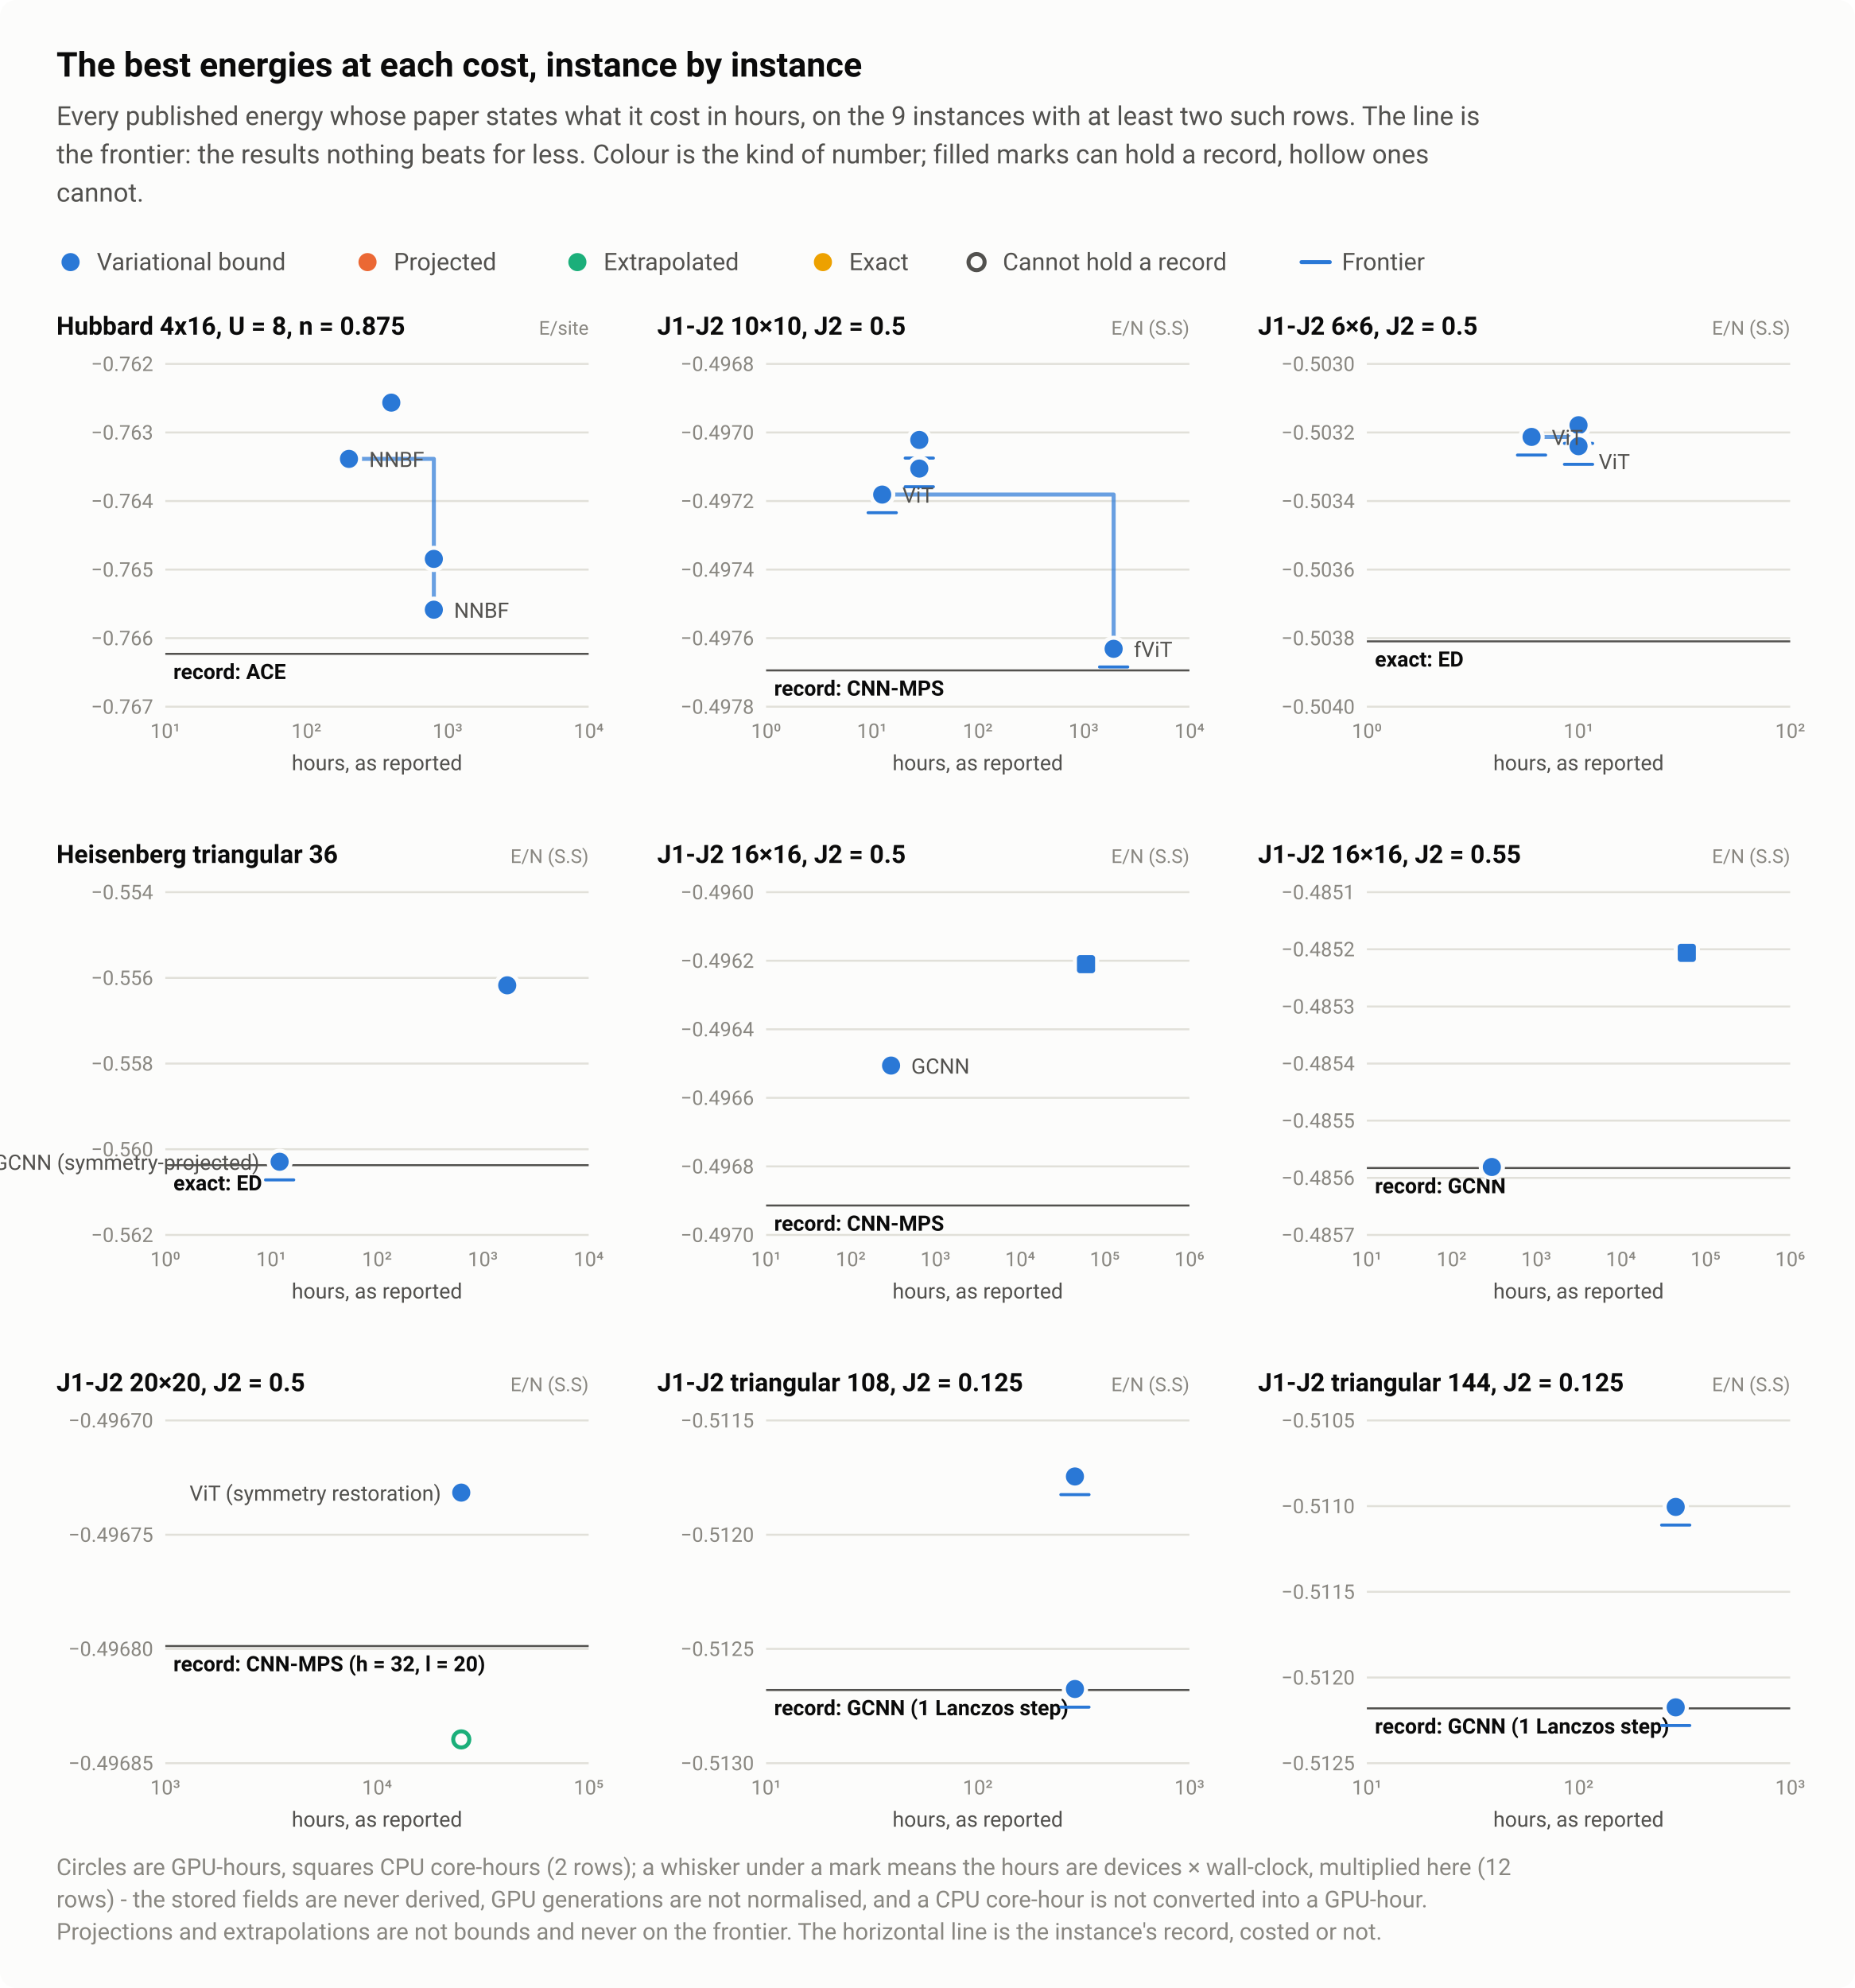
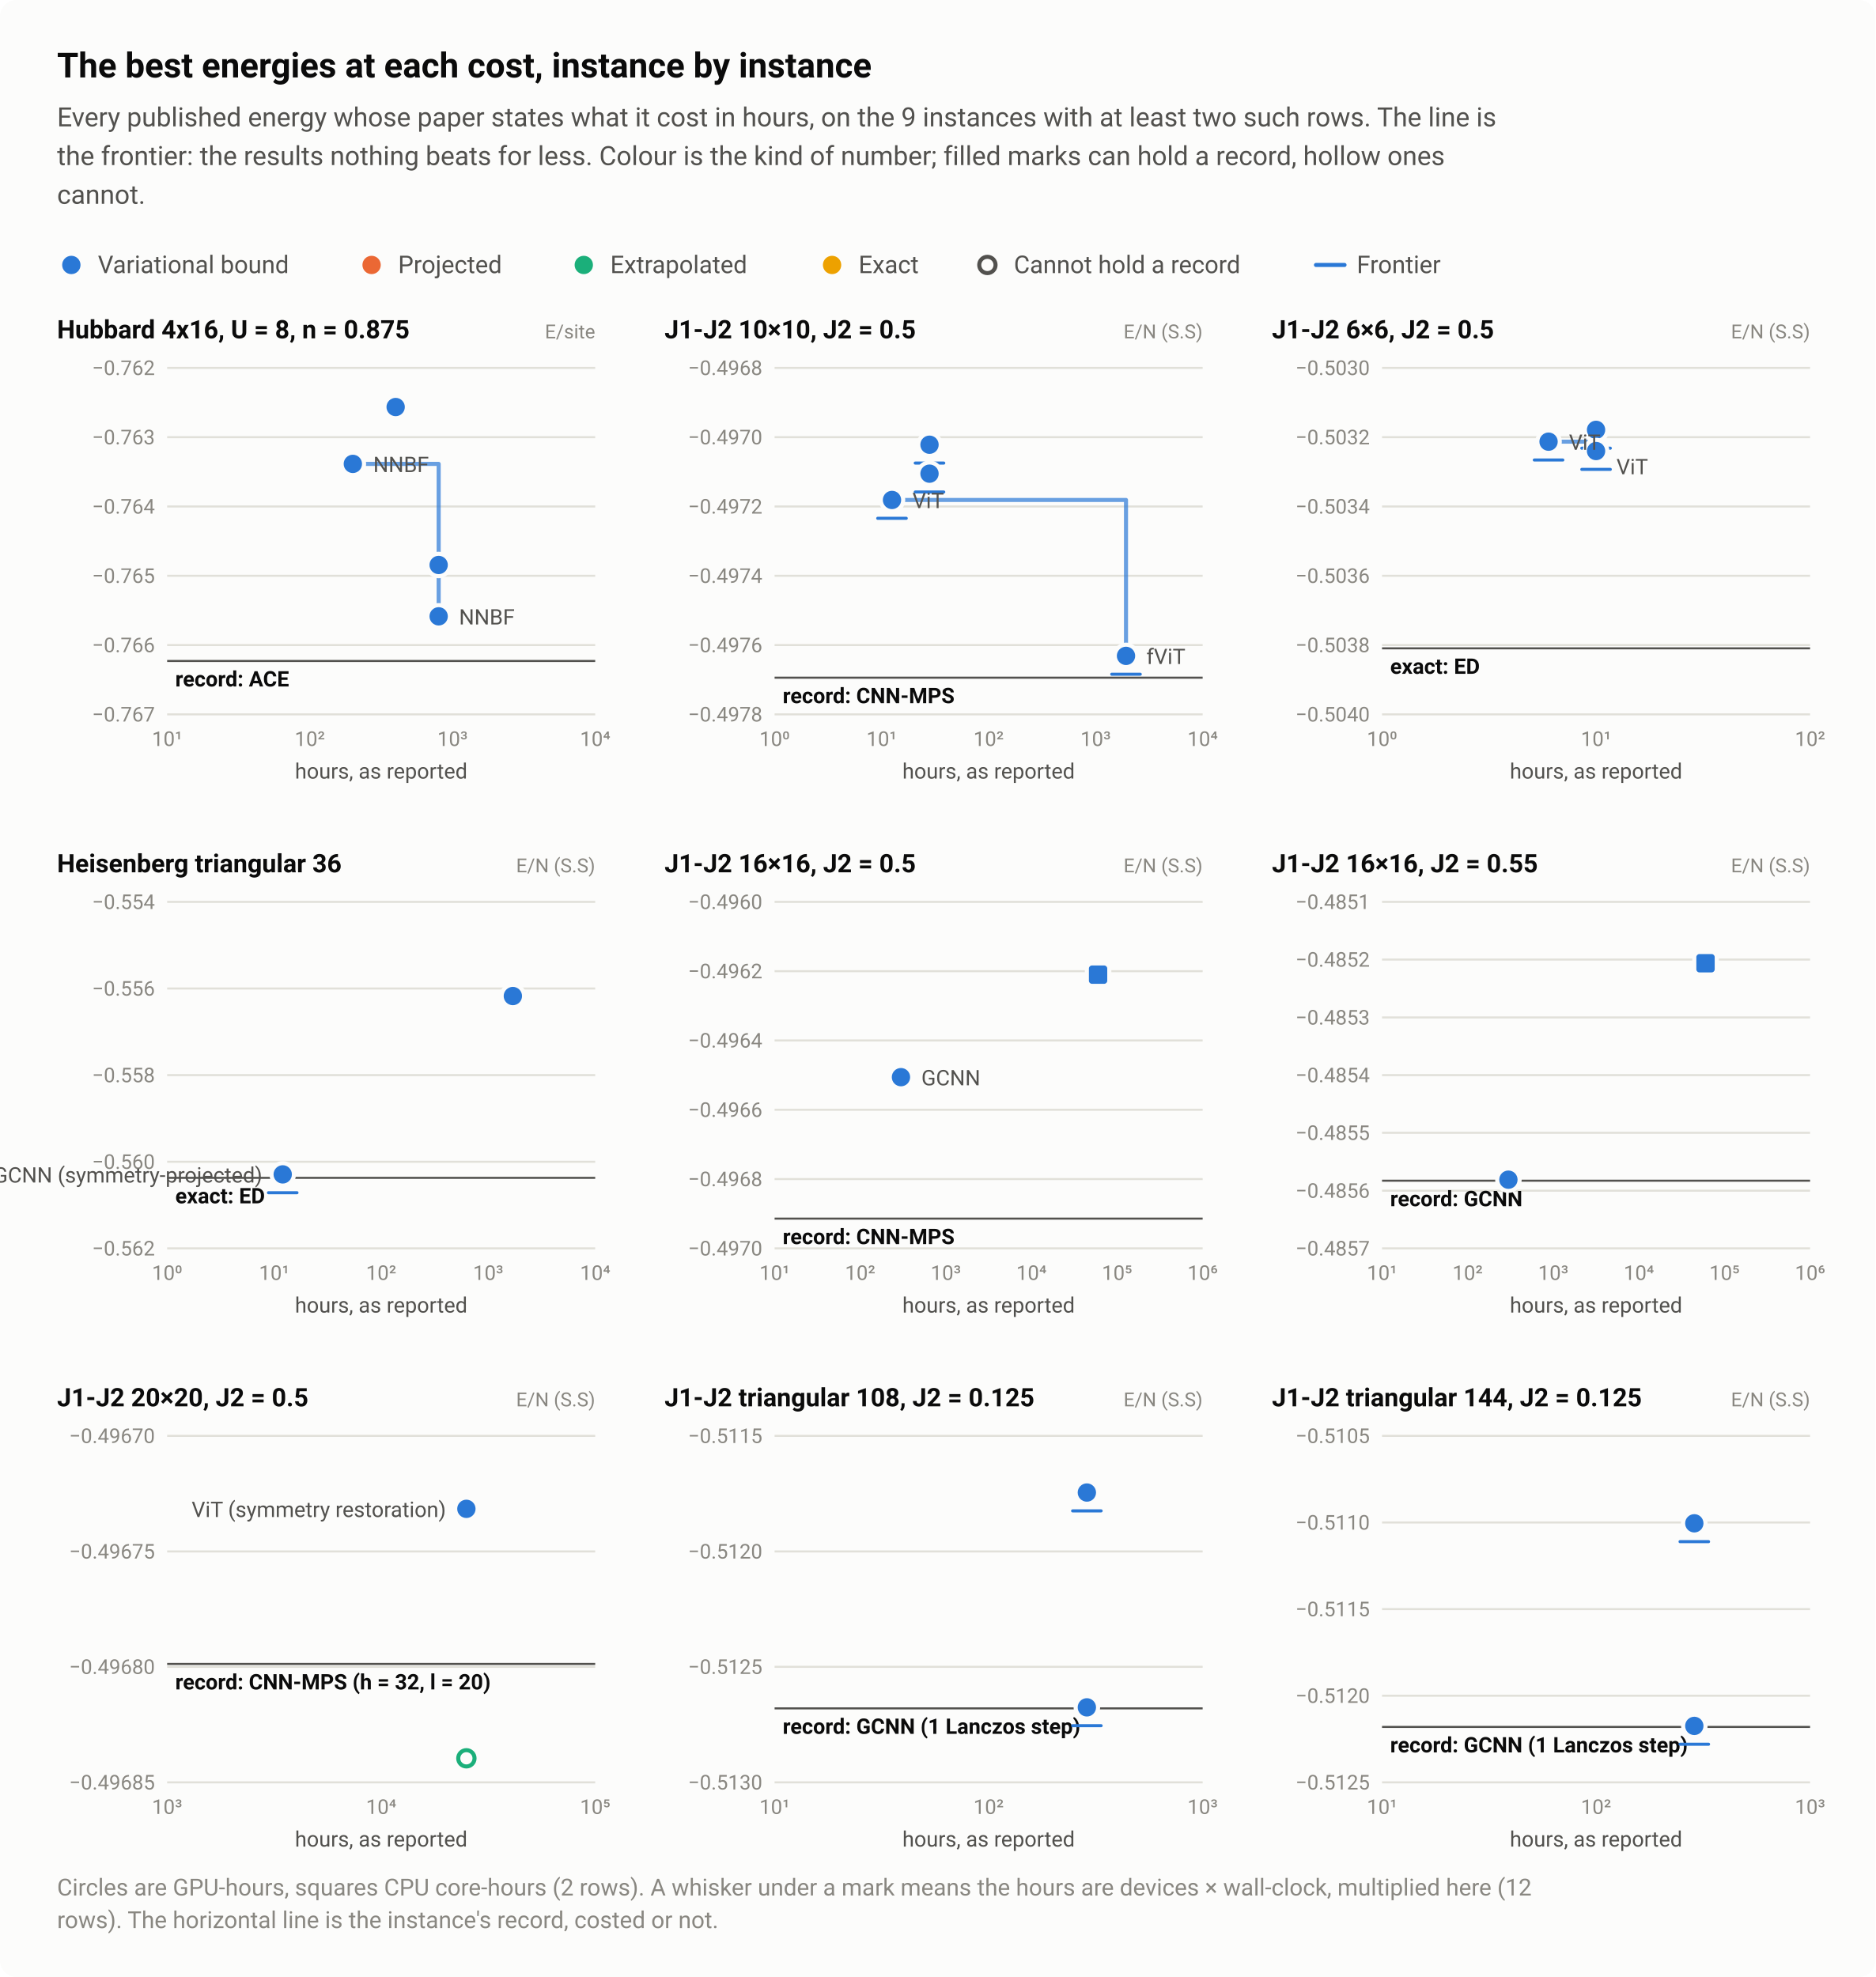
- <svg xmlns="http://www.w3.org/2000/svg" width="920" height="986" viewBox="0 0 920 986" role="img" aria-labelledby="title desc">
+ <svg xmlns="http://www.w3.org/2000/svg" width="920" height="970" viewBox="0 0 920 970" role="img" aria-labelledby="title desc">
  <style>text{font-family:system-ui,-apple-system,"Segoe UI",Roboto,"Helvetica Neue",Arial,sans-serif}</style>
-   <rect width="920" height="986" rx="8" fill="#fcfcfb" />
+   <rect width="920" height="970" rx="8" fill="#fcfcfb" />
  <text x="28" y="38" font-size="17" fill="#0b0b0b" font-weight="600">The best energies at each cost, instance by instance</text>
  <text x="28" y="62" font-size="13" fill="#52514e">Every published energy whose paper states what it cost in hours, on the 9 instances with at least two such rows. The line is</text>
  <text x="28" y="81" font-size="13" fill="#52514e">the frontier: the results nothing beats for less. Colour is the kind of number; filled marks can hold a record, hollow ones</text>
  <text x="28" y="100" font-size="13" fill="#52514e">cannot.</text>
  <circle cx="35" cy="130" r="6.5" fill="#fcfcfb" />
  <circle cx="35" cy="130" r="4.5" fill="#2a78d6" />
  <text x="48" y="134" font-size="12" fill="#52514e">Variational bound</text>
  <circle cx="182.3" cy="130" r="6.5" fill="#fcfcfb" />
  <circle cx="182.3" cy="130" r="4.5" fill="#eb6834" />
  <text x="195.3" y="134" font-size="12" fill="#52514e">Projected</text>
  <circle cx="286.4" cy="130" r="6.5" fill="#fcfcfb" />
  <circle cx="286.4" cy="130" r="4.5" fill="#1baf7a" />
  <text x="299.4" y="134" font-size="12" fill="#52514e">Extrapolated</text>
  <circle cx="408.2" cy="130" r="6.5" fill="#fcfcfb" />
  <circle cx="408.2" cy="130" r="4.5" fill="#eda100" />
  <text x="421.2" y="134" font-size="12" fill="#52514e">Exact</text>
  <circle cx="484.4" cy="130" r="6.5" fill="#fcfcfb" />
  <circle cx="484.4" cy="130" r="4" fill="#fcfcfb" stroke="#52514e" stroke-width="2" />
  <text x="497.4" y="134" font-size="12" fill="#52514e">Cannot hold a record</text>
  <path d="M645.6 130H659.6" stroke="#2a78d6" stroke-width="2" stroke-linecap="round" />
  <text x="665.6" y="134" font-size="12" fill="#52514e">Frontier</text>
  <text x="28" y="166" font-size="12.5" fill="#0b0b0b" font-weight="600">Hubbard 4x16, U = 8, n = 0.875</text>
  <text x="292" y="166" font-size="9.5" fill="#898781" text-anchor="end">E/site</text>
  <path d="M82 350.5H292" stroke="#e1e0d9" stroke-width="1" />
  <text x="76" y="354" font-size="10" fill="#898781" text-anchor="end" style="font-variant-numeric:tabular-nums">−0.767</text>
  <path d="M82 316.5H292" stroke="#e1e0d9" stroke-width="1" />
  <text x="76" y="320" font-size="10" fill="#898781" text-anchor="end" style="font-variant-numeric:tabular-nums">−0.766</text>
  <path d="M82 282.5H292" stroke="#e1e0d9" stroke-width="1" />
  <text x="76" y="286" font-size="10" fill="#898781" text-anchor="end" style="font-variant-numeric:tabular-nums">−0.765</text>
  <path d="M82 248.5H292" stroke="#e1e0d9" stroke-width="1" />
  <text x="76" y="252" font-size="10" fill="#898781" text-anchor="end" style="font-variant-numeric:tabular-nums">−0.764</text>
  <path d="M82 214.5H292" stroke="#e1e0d9" stroke-width="1" />
  <text x="76" y="218" font-size="10" fill="#898781" text-anchor="end" style="font-variant-numeric:tabular-nums">−0.763</text>
  <path d="M82 180.5H292" stroke="#e1e0d9" stroke-width="1" />
  <text x="76" y="184" font-size="10" fill="#898781" text-anchor="end" style="font-variant-numeric:tabular-nums">−0.762</text>
  <text x="82" y="366" font-size="10" fill="#898781" text-anchor="middle" style="font-variant-numeric:tabular-nums">10¹</text>
  <text x="152" y="366" font-size="10" fill="#898781" text-anchor="middle" style="font-variant-numeric:tabular-nums">10²</text>
  <text x="222" y="366" font-size="10" fill="#898781" text-anchor="middle" style="font-variant-numeric:tabular-nums">10³</text>
  <text x="292" y="366" font-size="10" fill="#898781" text-anchor="middle" style="font-variant-numeric:tabular-nums">10⁴</text>
  <path d="M82 324.3H292" stroke="#52514e" stroke-width="1" />
  <text x="86" y="336.8" font-size="10.5" fill="#0b0b0b" font-weight="600">record: ACE</text>
  <path d="M173.1 227.6H215.2V302.4" fill="none" stroke="#2a78d6" stroke-width="2" stroke-linejoin="round" stroke-linecap="round" opacity="0.7" />
  <a class="pt" href="/instances/#r-Hubbard_rectangular-4x16_64_P_28_8-4ecd81d6">
    <circle cx="215.2" cy="302.4" r="6.5" fill="#fcfcfb" />
    <circle cx="215.2" cy="302.4" r="4.5" fill="#2a78d6" />
  </a>
  <a class="pt" href="/instances/#r-Hubbard_rectangular-4x16_64_P_28_8-b6d9f33e">
    <circle cx="215.2" cy="277.2" r="6.5" fill="#fcfcfb" />
    <circle cx="215.2" cy="277.2" r="4.5" fill="#2a78d6" />
  </a>
  <a class="pt" href="/instances/#r-Hubbard_rectangular-4x16_64_P_28_8-beca604b">
    <circle cx="194.1" cy="199.7" r="6.5" fill="#fcfcfb" />
    <circle cx="194.1" cy="199.7" r="4.5" fill="#2a78d6" />
  </a>
  <a class="pt" href="/instances/#r-Hubbard_rectangular-4x16_64_P_28_8-c399ba5c">
    <circle cx="173.1" cy="227.6" r="6.5" fill="#fcfcfb" />
    <circle cx="173.1" cy="227.6" r="4.5" fill="#2a78d6" />
  </a>
  <text x="183.1" y="231.6" font-size="10.5" fill="#52514e" text-anchor="start">NNBF</text>
  <text x="225.2" y="306.4" font-size="10.5" fill="#52514e" text-anchor="start">NNBF</text>
  <text x="187" y="382" font-size="10.5" fill="#52514e" text-anchor="middle">hours, as reported</text>
  <text x="326" y="166" font-size="12.5" fill="#0b0b0b" font-weight="600">J1-J2 10×10, J2 = 0.5</text>
  <text x="590" y="166" font-size="9.5" fill="#898781" text-anchor="end">E/N (S.S)</text>
  <path d="M380 350.5H590" stroke="#e1e0d9" stroke-width="1" />
  <text x="374" y="354" font-size="10" fill="#898781" text-anchor="end" style="font-variant-numeric:tabular-nums">−0.4978</text>
  <path d="M380 316.5H590" stroke="#e1e0d9" stroke-width="1" />
  <text x="374" y="320" font-size="10" fill="#898781" text-anchor="end" style="font-variant-numeric:tabular-nums">−0.4976</text>
  <path d="M380 282.5H590" stroke="#e1e0d9" stroke-width="1" />
  <text x="374" y="286" font-size="10" fill="#898781" text-anchor="end" style="font-variant-numeric:tabular-nums">−0.4974</text>
  <path d="M380 248.5H590" stroke="#e1e0d9" stroke-width="1" />
  <text x="374" y="252" font-size="10" fill="#898781" text-anchor="end" style="font-variant-numeric:tabular-nums">−0.4972</text>
  <path d="M380 214.5H590" stroke="#e1e0d9" stroke-width="1" />
  <text x="374" y="218" font-size="10" fill="#898781" text-anchor="end" style="font-variant-numeric:tabular-nums">−0.4970</text>
  <path d="M380 180.5H590" stroke="#e1e0d9" stroke-width="1" />
  <text x="374" y="184" font-size="10" fill="#898781" text-anchor="end" style="font-variant-numeric:tabular-nums">−0.4968</text>
  <text x="380" y="366" font-size="10" fill="#898781" text-anchor="middle" style="font-variant-numeric:tabular-nums">10⁰</text>
  <text x="432.5" y="366" font-size="10" fill="#898781" text-anchor="middle" style="font-variant-numeric:tabular-nums">10¹</text>
  <text x="485" y="366" font-size="10" fill="#898781" text-anchor="middle" style="font-variant-numeric:tabular-nums">10²</text>
  <text x="537.5" y="366" font-size="10" fill="#898781" text-anchor="middle" style="font-variant-numeric:tabular-nums">10³</text>
  <text x="590" y="366" font-size="10" fill="#898781" text-anchor="middle" style="font-variant-numeric:tabular-nums">10⁴</text>
  <path d="M380 332.5H590" stroke="#52514e" stroke-width="1" />
  <text x="384" y="345" font-size="10.5" fill="#0b0b0b" font-weight="600">record: CNN-MPS</text>
  <path d="M437.6 245.3H552.4V321.8" fill="none" stroke="#2a78d6" stroke-width="2" stroke-linejoin="round" stroke-linecap="round" opacity="0.7" />
  <a class="pt" href="/instances/#r-J1J2_square_100_P_0_5-222e496c">
    <circle cx="552.4" cy="321.8" r="6.5" fill="#fcfcfb" />
    <circle cx="552.4" cy="321.8" r="4.5" fill="#2a78d6" />
    <path d="M545.4 330.8H559.4" stroke="#2a78d6" stroke-width="1.5" stroke-linecap="round" />
  </a>
  <a class="pt" href="/instances/#r-J1J2_square_100_P_0_5-0c62bd86">
    <circle cx="456" cy="218.2" r="6.5" fill="#fcfcfb" />
    <circle cx="456" cy="218.2" r="4.5" fill="#2a78d6" />
    <path d="M449 227.2H463" stroke="#2a78d6" stroke-width="1.5" stroke-linecap="round" />
  </a>
  <a class="pt" href="/instances/#r-J1J2_square_100_P_0_5-5bc62a0e">
    <circle cx="456" cy="232.4" r="6.5" fill="#fcfcfb" />
    <circle cx="456" cy="232.4" r="4.5" fill="#2a78d6" />
    <path d="M449 241.4H463" stroke="#2a78d6" stroke-width="1.5" stroke-linecap="round" />
  </a>
  <a class="pt" href="/instances/#r-J1J2_square_100_P_0_5-3709d247">
    <circle cx="437.6" cy="245.3" r="6.5" fill="#fcfcfb" />
    <circle cx="437.6" cy="245.3" r="4.5" fill="#2a78d6" />
    <path d="M430.6 254.3H444.6" stroke="#2a78d6" stroke-width="1.5" stroke-linecap="round" />
  </a>
  <text x="447.6" y="249.3" font-size="10.5" fill="#52514e" text-anchor="start">ViT</text>
  <text x="562.4" y="325.8" font-size="10.5" fill="#52514e" text-anchor="start">fViT</text>
  <text x="485" y="382" font-size="10.5" fill="#52514e" text-anchor="middle">hours, as reported</text>
  <text x="624" y="166" font-size="12.5" fill="#0b0b0b" font-weight="600">J1-J2 6×6, J2 = 0.5</text>
  <text x="888" y="166" font-size="9.5" fill="#898781" text-anchor="end">E/N (S.S)</text>
  <path d="M678 350.5H888" stroke="#e1e0d9" stroke-width="1" />
  <text x="672" y="354" font-size="10" fill="#898781" text-anchor="end" style="font-variant-numeric:tabular-nums">−0.5040</text>
  <path d="M678 316.5H888" stroke="#e1e0d9" stroke-width="1" />
  <text x="672" y="320" font-size="10" fill="#898781" text-anchor="end" style="font-variant-numeric:tabular-nums">−0.5038</text>
  <path d="M678 282.5H888" stroke="#e1e0d9" stroke-width="1" />
  <text x="672" y="286" font-size="10" fill="#898781" text-anchor="end" style="font-variant-numeric:tabular-nums">−0.5036</text>
  <path d="M678 248.5H888" stroke="#e1e0d9" stroke-width="1" />
  <text x="672" y="252" font-size="10" fill="#898781" text-anchor="end" style="font-variant-numeric:tabular-nums">−0.5034</text>
  <path d="M678 214.5H888" stroke="#e1e0d9" stroke-width="1" />
  <text x="672" y="218" font-size="10" fill="#898781" text-anchor="end" style="font-variant-numeric:tabular-nums">−0.5032</text>
  <path d="M678 180.5H888" stroke="#e1e0d9" stroke-width="1" />
  <text x="672" y="184" font-size="10" fill="#898781" text-anchor="end" style="font-variant-numeric:tabular-nums">−0.5030</text>
  <text x="678" y="366" font-size="10" fill="#898781" text-anchor="middle" style="font-variant-numeric:tabular-nums">10⁰</text>
  <text x="783" y="366" font-size="10" fill="#898781" text-anchor="middle" style="font-variant-numeric:tabular-nums">10¹</text>
  <text x="888" y="366" font-size="10" fill="#898781" text-anchor="middle" style="font-variant-numeric:tabular-nums">10²</text>
  <path d="M678 318.1H888" stroke="#52514e" stroke-width="1" />
  <text x="682" y="330.6" font-size="10.5" fill="#0b0b0b" font-weight="600">exact: ED</text>
  <path d="M759.7 216.7H783V221.3" fill="none" stroke="#2a78d6" stroke-width="2" stroke-linejoin="round" stroke-linecap="round" opacity="0.7" />
  <a class="pt" href="/instances/#r-J1J2_square_36_P_0_5-032ac67d">
    <circle cx="783" cy="210.9" r="6.5" fill="#fcfcfb" />
    <circle cx="783" cy="210.9" r="4.5" fill="#2a78d6" />
    <path d="M776 219.9H790" stroke="#2a78d6" stroke-width="1.5" stroke-linecap="round" />
  </a>
  <a class="pt" href="/instances/#r-J1J2_square_36_P_0_5-5988ccac">
    <circle cx="783" cy="221.3" r="6.5" fill="#fcfcfb" />
    <circle cx="783" cy="221.3" r="4.5" fill="#2a78d6" />
    <path d="M776 230.3H790" stroke="#2a78d6" stroke-width="1.5" stroke-linecap="round" />
  </a>
  <a class="pt" href="/instances/#r-J1J2_square_36_P_0_5-8caa8a73">
    <circle cx="759.7" cy="216.7" r="6.5" fill="#fcfcfb" />
    <circle cx="759.7" cy="216.7" r="4.5" fill="#2a78d6" />
    <path d="M752.7 225.7H766.7" stroke="#2a78d6" stroke-width="1.5" stroke-linecap="round" />
  </a>
  <text x="769.7" y="220.7" font-size="10.5" fill="#52514e" text-anchor="start">ViT</text>
  <text x="793" y="232.7" font-size="10.5" fill="#52514e" text-anchor="start">ViT</text>
  <text x="783" y="382" font-size="10.5" fill="#52514e" text-anchor="middle">hours, as reported</text>
  <text x="28" y="428" font-size="12.5" fill="#0b0b0b" font-weight="600">Heisenberg triangular 36</text>
  <text x="292" y="428" font-size="9.5" fill="#898781" text-anchor="end">E/N (S.S)</text>
  <path d="M82 612.5H292" stroke="#e1e0d9" stroke-width="1" />
  <text x="76" y="616" font-size="10" fill="#898781" text-anchor="end" style="font-variant-numeric:tabular-nums">−0.562</text>
  <path d="M82 570H292" stroke="#e1e0d9" stroke-width="1" />
  <text x="76" y="573.5" font-size="10" fill="#898781" text-anchor="end" style="font-variant-numeric:tabular-nums">−0.560</text>
  <path d="M82 527.5H292" stroke="#e1e0d9" stroke-width="1" />
  <text x="76" y="531" font-size="10" fill="#898781" text-anchor="end" style="font-variant-numeric:tabular-nums">−0.558</text>
  <path d="M82 485H292" stroke="#e1e0d9" stroke-width="1" />
  <text x="76" y="488.5" font-size="10" fill="#898781" text-anchor="end" style="font-variant-numeric:tabular-nums">−0.556</text>
  <path d="M82 442.5H292" stroke="#e1e0d9" stroke-width="1" />
  <text x="76" y="446" font-size="10" fill="#898781" text-anchor="end" style="font-variant-numeric:tabular-nums">−0.554</text>
  <text x="82" y="628" font-size="10" fill="#898781" text-anchor="middle" style="font-variant-numeric:tabular-nums">10⁰</text>
  <text x="134.5" y="628" font-size="10" fill="#898781" text-anchor="middle" style="font-variant-numeric:tabular-nums">10¹</text>
  <text x="187" y="628" font-size="10" fill="#898781" text-anchor="middle" style="font-variant-numeric:tabular-nums">10²</text>
  <text x="239.5" y="628" font-size="10" fill="#898781" text-anchor="middle" style="font-variant-numeric:tabular-nums">10³</text>
  <text x="292" y="628" font-size="10" fill="#898781" text-anchor="middle" style="font-variant-numeric:tabular-nums">10⁴</text>
  <path d="M82 577.9H292" stroke="#52514e" stroke-width="1" />
  <text x="86" y="590.4" font-size="10.5" fill="#0b0b0b" font-weight="600">exact: ED</text>
  <a class="pt" href="/instances/#r-Heisenberg_triangular_36_P-88a6f74f">
    <circle cx="138.7" cy="576.2" r="6.5" fill="#fcfcfb" />
    <circle cx="138.7" cy="576.2" r="4.5" fill="#2a78d6" />
    <path d="M131.7 585.2H145.7" stroke="#2a78d6" stroke-width="1.5" stroke-linecap="round" />
  </a>
  <a class="pt" href="/instances/#r-Heisenberg_triangular_36_P-3ae3c49e">
    <circle cx="251.6" cy="488.7" r="6.5" fill="#fcfcfb" />
    <circle cx="251.6" cy="488.7" r="4.5" fill="#2a78d6" />
  </a>
  <text x="128.7" y="580.2" font-size="10.5" fill="#52514e" text-anchor="end">GCNN (symmetry-projected)</text>
  <text x="187" y="644" font-size="10.5" fill="#52514e" text-anchor="middle">hours, as reported</text>
  <text x="326" y="428" font-size="12.5" fill="#0b0b0b" font-weight="600">J1-J2 16×16, J2 = 0.5</text>
  <text x="590" y="428" font-size="9.5" fill="#898781" text-anchor="end">E/N (S.S)</text>
  <path d="M380 612.5H590" stroke="#e1e0d9" stroke-width="1" />
  <text x="374" y="616" font-size="10" fill="#898781" text-anchor="end" style="font-variant-numeric:tabular-nums">−0.4970</text>
  <path d="M380 578.5H590" stroke="#e1e0d9" stroke-width="1" />
  <text x="374" y="582" font-size="10" fill="#898781" text-anchor="end" style="font-variant-numeric:tabular-nums">−0.4968</text>
  <path d="M380 544.5H590" stroke="#e1e0d9" stroke-width="1" />
  <text x="374" y="548" font-size="10" fill="#898781" text-anchor="end" style="font-variant-numeric:tabular-nums">−0.4966</text>
  <path d="M380 510.5H590" stroke="#e1e0d9" stroke-width="1" />
  <text x="374" y="514" font-size="10" fill="#898781" text-anchor="end" style="font-variant-numeric:tabular-nums">−0.4964</text>
  <path d="M380 476.5H590" stroke="#e1e0d9" stroke-width="1" />
  <text x="374" y="480" font-size="10" fill="#898781" text-anchor="end" style="font-variant-numeric:tabular-nums">−0.4962</text>
  <path d="M380 442.5H590" stroke="#e1e0d9" stroke-width="1" />
  <text x="374" y="446" font-size="10" fill="#898781" text-anchor="end" style="font-variant-numeric:tabular-nums">−0.4960</text>
  <text x="380" y="628" font-size="10" fill="#898781" text-anchor="middle" style="font-variant-numeric:tabular-nums">10¹</text>
  <text x="422" y="628" font-size="10" fill="#898781" text-anchor="middle" style="font-variant-numeric:tabular-nums">10²</text>
  <text x="464" y="628" font-size="10" fill="#898781" text-anchor="middle" style="font-variant-numeric:tabular-nums">10³</text>
  <text x="506" y="628" font-size="10" fill="#898781" text-anchor="middle" style="font-variant-numeric:tabular-nums">10⁴</text>
  <text x="548" y="628" font-size="10" fill="#898781" text-anchor="middle" style="font-variant-numeric:tabular-nums">10⁵</text>
  <text x="590" y="628" font-size="10" fill="#898781" text-anchor="middle" style="font-variant-numeric:tabular-nums">10⁶</text>
  <path d="M380 597.9H590" stroke="#52514e" stroke-width="1" />
  <text x="384" y="610.4" font-size="10.5" fill="#0b0b0b" font-weight="600">record: CNN-MPS</text>
  <a class="pt" href="/instances/#r-J1J2_square_256_P_0_5-f7135ada">
    <circle cx="442" cy="528.5" r="6.5" fill="#fcfcfb" />
    <circle cx="442" cy="528.5" r="4.5" fill="#2a78d6" />
  </a>
  <a class="pt" href="/instances/#r-J1J2_square_256_P_0_5-838a9dd4">
    <rect x="532.2" y="471.7" width="13" height="13" rx="2" fill="#fcfcfb" />
    <rect x="534.2" y="473.7" width="9" height="9" rx="1.5" fill="#2a78d6" />
  </a>
  <text x="452" y="532.5" font-size="10.5" fill="#52514e" text-anchor="start">GCNN</text>
  <text x="485" y="644" font-size="10.5" fill="#52514e" text-anchor="middle">hours, as reported</text>
  <text x="624" y="428" font-size="12.5" fill="#0b0b0b" font-weight="600">J1-J2 16×16, J2 = 0.55</text>
  <text x="888" y="428" font-size="9.5" fill="#898781" text-anchor="end">E/N (S.S)</text>
  <path d="M678 612.5H888" stroke="#e1e0d9" stroke-width="1" />
  <text x="672" y="616" font-size="10" fill="#898781" text-anchor="end" style="font-variant-numeric:tabular-nums">−0.4857</text>
  <path d="M678 584.2H888" stroke="#e1e0d9" stroke-width="1" />
  <text x="672" y="587.7" font-size="10" fill="#898781" text-anchor="end" style="font-variant-numeric:tabular-nums">−0.4856</text>
  <path d="M678 555.8H888" stroke="#e1e0d9" stroke-width="1" />
  <text x="672" y="559.3" font-size="10" fill="#898781" text-anchor="end" style="font-variant-numeric:tabular-nums">−0.4855</text>
  <path d="M678 527.5H888" stroke="#e1e0d9" stroke-width="1" />
  <text x="672" y="531" font-size="10" fill="#898781" text-anchor="end" style="font-variant-numeric:tabular-nums">−0.4854</text>
  <path d="M678 499.2H888" stroke="#e1e0d9" stroke-width="1" />
  <text x="672" y="502.7" font-size="10" fill="#898781" text-anchor="end" style="font-variant-numeric:tabular-nums">−0.4853</text>
  <path d="M678 470.8H888" stroke="#e1e0d9" stroke-width="1" />
  <text x="672" y="474.3" font-size="10" fill="#898781" text-anchor="end" style="font-variant-numeric:tabular-nums">−0.4852</text>
  <path d="M678 442.5H888" stroke="#e1e0d9" stroke-width="1" />
  <text x="672" y="446" font-size="10" fill="#898781" text-anchor="end" style="font-variant-numeric:tabular-nums">−0.4851</text>
  <text x="678" y="628" font-size="10" fill="#898781" text-anchor="middle" style="font-variant-numeric:tabular-nums">10¹</text>
  <text x="720" y="628" font-size="10" fill="#898781" text-anchor="middle" style="font-variant-numeric:tabular-nums">10²</text>
  <text x="762" y="628" font-size="10" fill="#898781" text-anchor="middle" style="font-variant-numeric:tabular-nums">10³</text>
  <text x="804" y="628" font-size="10" fill="#898781" text-anchor="middle" style="font-variant-numeric:tabular-nums">10⁴</text>
  <text x="846" y="628" font-size="10" fill="#898781" text-anchor="middle" style="font-variant-numeric:tabular-nums">10⁵</text>
  <text x="888" y="628" font-size="10" fill="#898781" text-anchor="middle" style="font-variant-numeric:tabular-nums">10⁶</text>
  <path d="M678 579.3H888" stroke="#52514e" stroke-width="1" />
  <text x="682" y="591.8" font-size="10.5" fill="#0b0b0b" font-weight="600">record: GCNN</text>
  <a class="pt" href="/instances/#r-J1J2_square_256_P_0_55-cdb610c9">
    <circle cx="740" cy="578.8" r="6.5" fill="#fcfcfb" />
    <circle cx="740" cy="578.8" r="4.5" fill="#2a78d6" />
  </a>
  <a class="pt" href="/instances/#r-J1J2_square_256_P_0_55-2f174594">
    <rect x="830.2" y="466.1" width="13" height="13" rx="2" fill="#fcfcfb" />
    <rect x="832.2" y="468.1" width="9" height="9" rx="1.5" fill="#2a78d6" />
  </a>
  <text x="783" y="644" font-size="10.5" fill="#52514e" text-anchor="middle">hours, as reported</text>
  <text x="28" y="690" font-size="12.5" fill="#0b0b0b" font-weight="600">J1-J2 20×20, J2 = 0.5</text>
  <text x="292" y="690" font-size="9.5" fill="#898781" text-anchor="end">E/N (S.S)</text>
  <path d="M82 874.5H292" stroke="#e1e0d9" stroke-width="1" />
  <text x="76" y="878" font-size="10" fill="#898781" text-anchor="end" style="font-variant-numeric:tabular-nums">−0.49685</text>
  <path d="M82 817.8H292" stroke="#e1e0d9" stroke-width="1" />
  <text x="76" y="821.3" font-size="10" fill="#898781" text-anchor="end" style="font-variant-numeric:tabular-nums">−0.49680</text>
  <path d="M82 761.2H292" stroke="#e1e0d9" stroke-width="1" />
  <text x="76" y="764.7" font-size="10" fill="#898781" text-anchor="end" style="font-variant-numeric:tabular-nums">−0.49675</text>
  <path d="M82 704.5H292" stroke="#e1e0d9" stroke-width="1" />
  <text x="76" y="708" font-size="10" fill="#898781" text-anchor="end" style="font-variant-numeric:tabular-nums">−0.49670</text>
  <text x="82" y="890" font-size="10" fill="#898781" text-anchor="middle" style="font-variant-numeric:tabular-nums">10³</text>
  <text x="187" y="890" font-size="10" fill="#898781" text-anchor="middle" style="font-variant-numeric:tabular-nums">10⁴</text>
  <text x="292" y="890" font-size="10" fill="#898781" text-anchor="middle" style="font-variant-numeric:tabular-nums">10⁵</text>
  <path d="M82 816.4H292" stroke="#52514e" stroke-width="1" />
  <text x="86" y="828.9" font-size="10.5" fill="#0b0b0b" font-weight="600">record: CNN-MPS (h = 32, l = 20)</text>
  <a class="pt" href="/instances/#r-J1J2_square_400_P_0_5-1e467208">
    <circle cx="228.8" cy="862.7" r="6.5" fill="#fcfcfb" />
    <circle cx="228.8" cy="862.7" r="4" fill="#fcfcfb" stroke="#1baf7a" stroke-width="2" />
  </a>
  <a class="pt" href="/instances/#r-J1J2_square_400_P_0_5-c365e1a4">
    <circle cx="228.8" cy="740.3" r="6.5" fill="#fcfcfb" />
    <circle cx="228.8" cy="740.3" r="4.5" fill="#2a78d6" />
  </a>
  <text x="218.8" y="744.3" font-size="10.5" fill="#52514e" text-anchor="end">ViT (symmetry restoration)</text>
  <text x="187" y="906" font-size="10.5" fill="#52514e" text-anchor="middle">hours, as reported</text>
  <text x="326" y="690" font-size="12.5" fill="#0b0b0b" font-weight="600">J1-J2 triangular 108, J2 = 0.125</text>
  <text x="590" y="690" font-size="9.5" fill="#898781" text-anchor="end">E/N (S.S)</text>
  <path d="M380 874.5H590" stroke="#e1e0d9" stroke-width="1" />
  <text x="374" y="878" font-size="10" fill="#898781" text-anchor="end" style="font-variant-numeric:tabular-nums">−0.5130</text>
  <path d="M380 817.8H590" stroke="#e1e0d9" stroke-width="1" />
  <text x="374" y="821.3" font-size="10" fill="#898781" text-anchor="end" style="font-variant-numeric:tabular-nums">−0.5125</text>
  <path d="M380 761.2H590" stroke="#e1e0d9" stroke-width="1" />
  <text x="374" y="764.7" font-size="10" fill="#898781" text-anchor="end" style="font-variant-numeric:tabular-nums">−0.5120</text>
  <path d="M380 704.5H590" stroke="#e1e0d9" stroke-width="1" />
  <text x="374" y="708" font-size="10" fill="#898781" text-anchor="end" style="font-variant-numeric:tabular-nums">−0.5115</text>
  <text x="380" y="890" font-size="10" fill="#898781" text-anchor="middle" style="font-variant-numeric:tabular-nums">10¹</text>
  <text x="485" y="890" font-size="10" fill="#898781" text-anchor="middle" style="font-variant-numeric:tabular-nums">10²</text>
  <text x="590" y="890" font-size="10" fill="#898781" text-anchor="middle" style="font-variant-numeric:tabular-nums">10³</text>
  <path d="M380 838.2H590" stroke="#52514e" stroke-width="1" />
  <text x="384" y="850.7" font-size="10.5" fill="#0b0b0b" font-weight="600">record: GCNN (1 Lanczos step)</text>
  <a class="pt" href="/instances/#r-J1J2_triangular_108_P_0_125-b4bac17e">
    <circle cx="533.2" cy="837.7" r="6.5" fill="#fcfcfb" />
    <circle cx="533.2" cy="837.7" r="4.5" fill="#2a78d6" />
    <path d="M526.2 846.7H540.2" stroke="#2a78d6" stroke-width="1.5" stroke-linecap="round" />
  </a>
  <a class="pt" href="/instances/#r-J1J2_triangular_108_P_0_125-38adb2e4">
    <circle cx="533.2" cy="732.3" r="6.5" fill="#fcfcfb" />
    <circle cx="533.2" cy="732.3" r="4.5" fill="#2a78d6" />
    <path d="M526.2 741.3H540.2" stroke="#2a78d6" stroke-width="1.5" stroke-linecap="round" />
  </a>
  <text x="485" y="906" font-size="10.5" fill="#52514e" text-anchor="middle">hours, as reported</text>
  <text x="624" y="690" font-size="12.5" fill="#0b0b0b" font-weight="600">J1-J2 triangular 144, J2 = 0.125</text>
  <text x="888" y="690" font-size="9.5" fill="#898781" text-anchor="end">E/N (S.S)</text>
  <path d="M678 874.5H888" stroke="#e1e0d9" stroke-width="1" />
  <text x="672" y="878" font-size="10" fill="#898781" text-anchor="end" style="font-variant-numeric:tabular-nums">−0.5125</text>
  <path d="M678 832H888" stroke="#e1e0d9" stroke-width="1" />
  <text x="672" y="835.5" font-size="10" fill="#898781" text-anchor="end" style="font-variant-numeric:tabular-nums">−0.5120</text>
  <path d="M678 789.5H888" stroke="#e1e0d9" stroke-width="1" />
  <text x="672" y="793" font-size="10" fill="#898781" text-anchor="end" style="font-variant-numeric:tabular-nums">−0.5115</text>
  <path d="M678 747H888" stroke="#e1e0d9" stroke-width="1" />
  <text x="672" y="750.5" font-size="10" fill="#898781" text-anchor="end" style="font-variant-numeric:tabular-nums">−0.5110</text>
  <path d="M678 704.5H888" stroke="#e1e0d9" stroke-width="1" />
  <text x="672" y="708" font-size="10" fill="#898781" text-anchor="end" style="font-variant-numeric:tabular-nums">−0.5105</text>
  <text x="678" y="890" font-size="10" fill="#898781" text-anchor="middle" style="font-variant-numeric:tabular-nums">10¹</text>
  <text x="783" y="890" font-size="10" fill="#898781" text-anchor="middle" style="font-variant-numeric:tabular-nums">10²</text>
  <text x="888" y="890" font-size="10" fill="#898781" text-anchor="middle" style="font-variant-numeric:tabular-nums">10³</text>
  <path d="M678 847.3H888" stroke="#52514e" stroke-width="1" />
  <text x="682" y="859.8" font-size="10.5" fill="#0b0b0b" font-weight="600">record: GCNN (1 Lanczos step)</text>
  <a class="pt" href="/instances/#r-J1J2_triangular_144_P_0_125-ec75679d">
    <circle cx="831.2" cy="846.8" r="6.5" fill="#fcfcfb" />
    <circle cx="831.2" cy="846.8" r="4.5" fill="#2a78d6" />
    <path d="M824.2 855.8H838.2" stroke="#2a78d6" stroke-width="1.5" stroke-linecap="round" />
  </a>
  <a class="pt" href="/instances/#r-J1J2_triangular_144_P_0_125-43b73564">
    <circle cx="831.2" cy="747.4" r="6.5" fill="#fcfcfb" />
    <circle cx="831.2" cy="747.4" r="4.5" fill="#2a78d6" />
    <path d="M824.2 756.4H838.2" stroke="#2a78d6" stroke-width="1.5" stroke-linecap="round" />
  </a>
  <text x="783" y="906" font-size="10.5" fill="#52514e" text-anchor="middle">hours, as reported</text>
-   <text x="28" y="930" font-size="11.5" fill="#898781">Circles are GPU-hours, squares CPU core-hours (2 rows); a whisker under a mark means the hours are devices × wall-clock, multiplied here (12</text>
-   <text x="28" y="946" font-size="11.5" fill="#898781">rows) - the stored fields are never derived, GPU generations are not normalised, and a CPU core-hour is not converted into a GPU-hour.</text>
-   <text x="28" y="962" font-size="11.5" fill="#898781">Projections and extrapolations are not bounds and never on the frontier. The horizontal line is the instance's record, costed or not.</text>
+   <text x="28" y="930" font-size="11.5" fill="#898781">Circles are GPU-hours, squares CPU core-hours (2 rows). A whisker under a mark means the hours are devices × wall-clock, multiplied here (12</text>
+   <text x="28" y="946" font-size="11.5" fill="#898781">rows). The horizontal line is the instance's record, costed or not.</text>
</svg>
